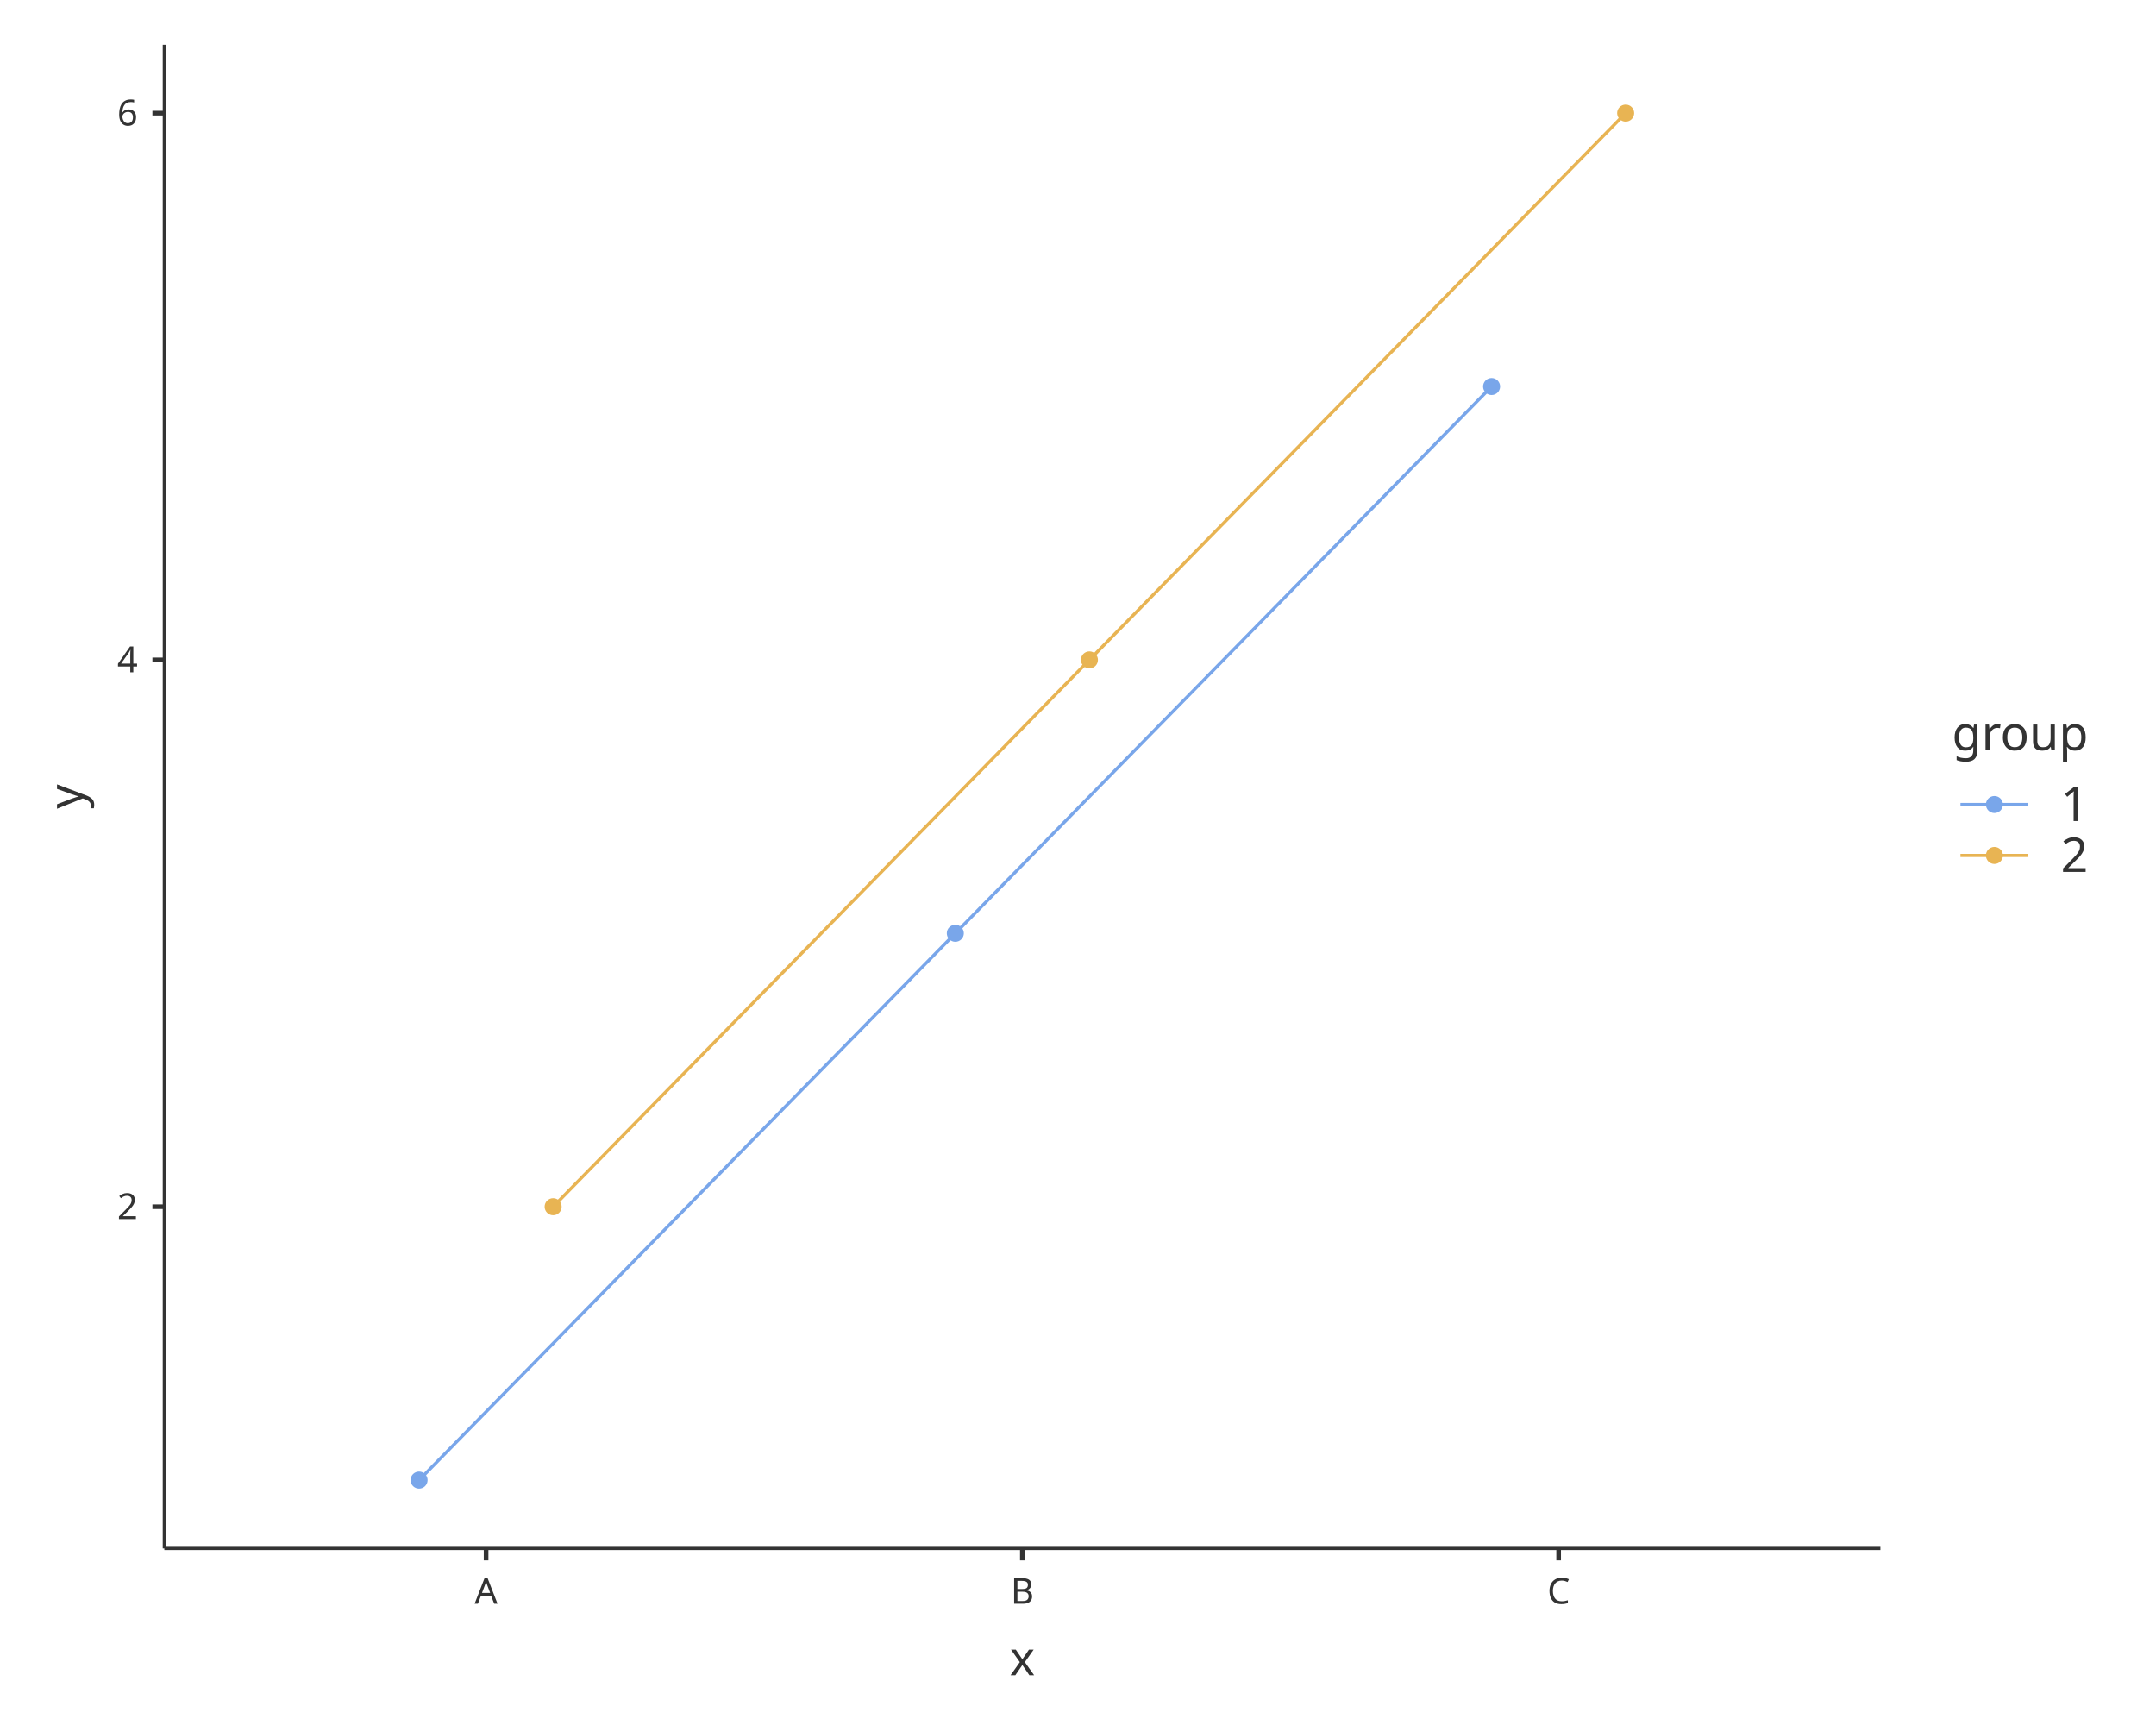
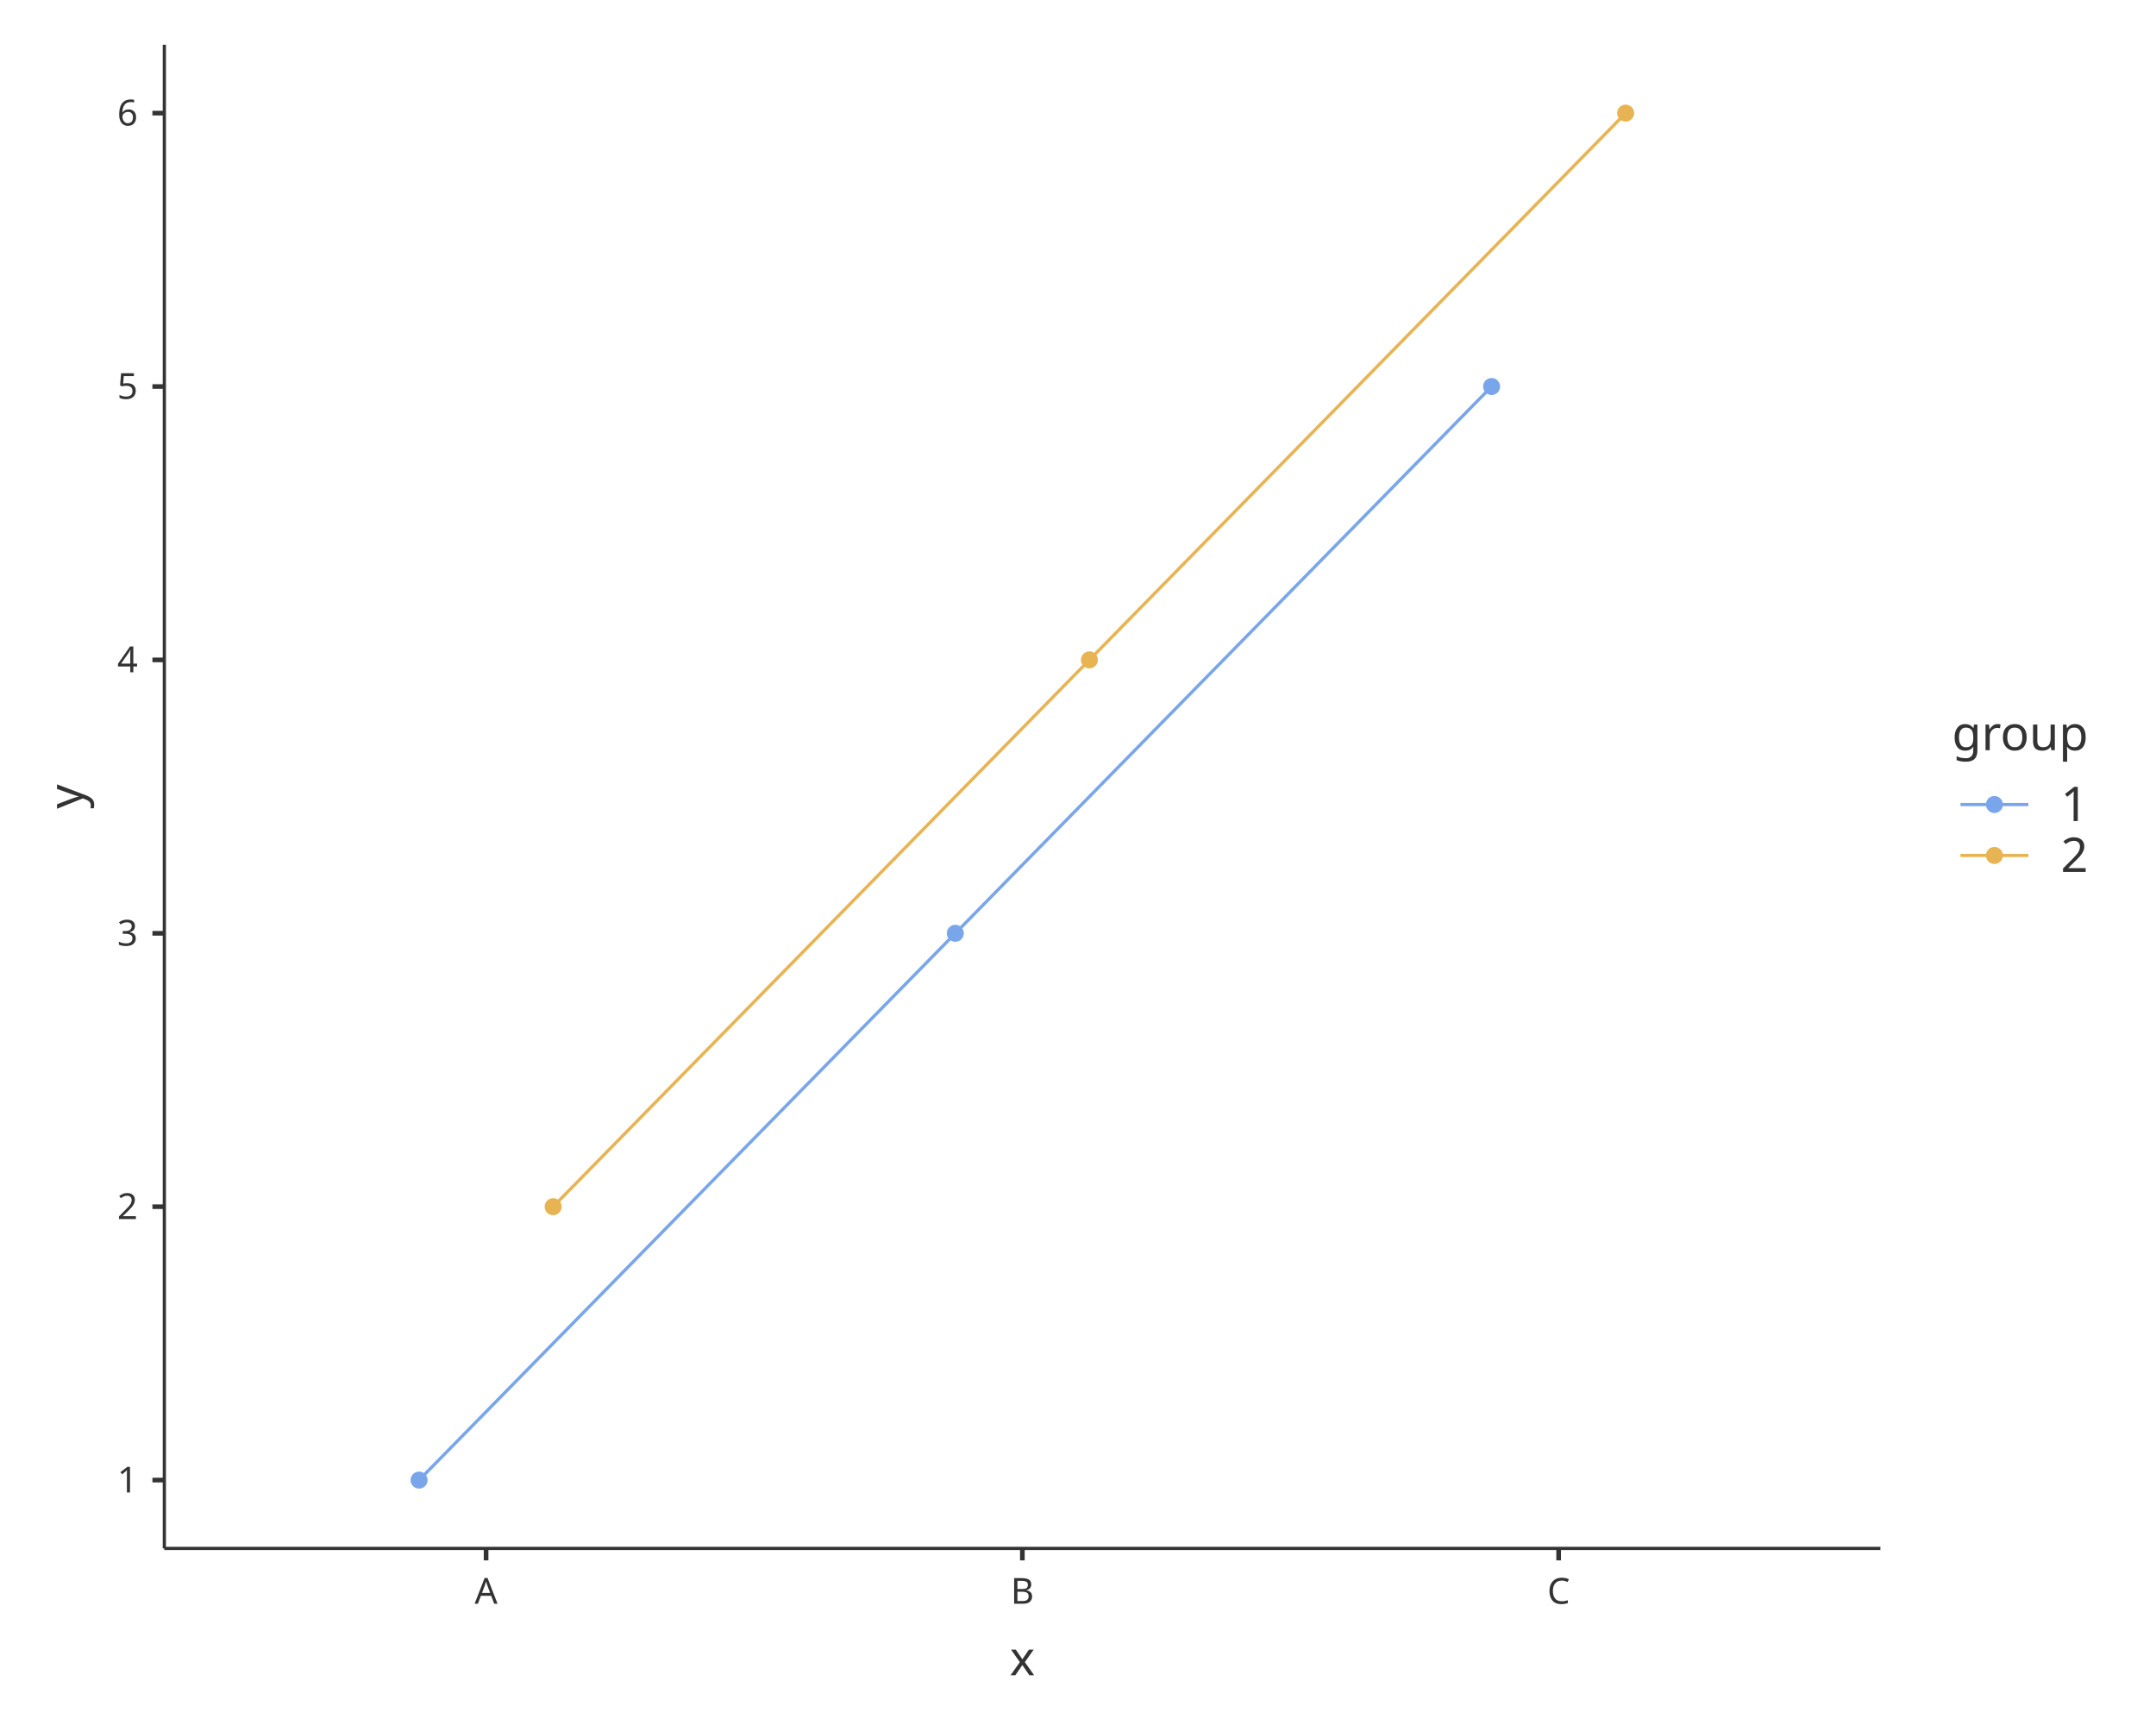
<svg xmlns="http://www.w3.org/2000/svg" class="svglite" data-engine-version="2.0" width="720.00pt" height="576.00pt" viewBox="0 0 720.00 576.00">
  <defs>
    <style type="text/css">
    .svglite line, .svglite polyline, .svglite polygon, .svglite path, .svglite rect, .svglite circle {
      fill: none;
      stroke: #000000;
      stroke-linecap: round;
      stroke-linejoin: round;
      stroke-miterlimit: 10.00;
    }
  </style>
  </defs>
  <rect width="100%" height="100%" style="stroke: none; fill: #FFFFFF;" />
  <defs>
    <clipPath id="cpMC4wMHw3MjAuMDB8MC4wMHw1NzYuMDA=">
      <rect x="0.00" y="0.00" width="720.00" height="576.00" />
    </clipPath>
  </defs>
  <g clip-path="url(#cpMC4wMHw3MjAuMDB8MC4wMHw1NzYuMDA=)">
    <rect x="0.00" y="0.00" width="720.00" height="576.00" style="stroke-width: 1.55; stroke: none;" />
  </g>
  <defs>
    <clipPath id="cpNTQuODh8NjI3Ljk2fDE0Ljk0fDUxNy4wNA==">
      <rect x="54.88" y="14.94" width="573.08" height="502.10" />
    </clipPath>
  </defs>
  <g clip-path="url(#cpNTQuODh8NjI3Ljk2fDE0Ljk0fDUxNy4wNA==)">
    <rect x="54.88" y="14.94" width="573.08" height="502.10" style="stroke-width: 1.55; stroke: none;" />
    <polyline points="139.95,494.22 319.03,311.64 498.12,129.06 " style="stroke-width: 1.07; stroke: #79A6EA; stroke-linecap: butt;" />
    <polyline points="184.72,402.93 363.81,220.35 542.89,37.77 " style="stroke-width: 1.07; stroke: #E8B453; stroke-linecap: butt;" />
    <circle cx="139.95" cy="494.22" r="2.49" style="stroke-width: 0.71; stroke: #79A6EA; fill: #79A6EA;" />
    <circle cx="184.72" cy="402.93" r="2.49" style="stroke-width: 0.71; stroke: #E8B453; fill: #E8B453;" />
    <circle cx="319.03" cy="311.64" r="2.49" style="stroke-width: 0.71; stroke: #79A6EA; fill: #79A6EA;" />
    <circle cx="363.81" cy="220.35" r="2.49" style="stroke-width: 0.71; stroke: #E8B453; fill: #E8B453;" />
    <circle cx="498.12" cy="129.06" r="2.49" style="stroke-width: 0.71; stroke: #79A6EA; fill: #79A6EA;" />
    <circle cx="542.89" cy="37.77" r="2.49" style="stroke-width: 0.71; stroke: #E8B453; fill: #E8B453;" />
  </g>
  <g clip-path="url(#cpMC4wMHw3MjAuMDB8MC4wMHw1NzYuMDA=)">
    <polyline points="54.88,517.04 54.88,14.94 " style="stroke-width: 1.07; stroke: #333333; stroke-linecap: butt;" />
+     <text x="42.58" y="498.35" text-anchor="middle" style="font-size: 12.00px; fill: #333333; font-family: sans;" textLength="6.67px" lengthAdjust="spacingAndGlyphs">1</text>
    <text x="42.58" y="407.06" text-anchor="middle" style="font-size: 12.00px; fill: #333333; font-family: sans;" textLength="6.67px" lengthAdjust="spacingAndGlyphs">2</text>
+     <text x="42.58" y="315.77" text-anchor="middle" style="font-size: 12.00px; fill: #333333; font-family: sans;" textLength="6.67px" lengthAdjust="spacingAndGlyphs">3</text>
    <text x="42.58" y="224.48" text-anchor="middle" style="font-size: 12.00px; fill: #333333; font-family: sans;" textLength="6.67px" lengthAdjust="spacingAndGlyphs">4</text>
+     <text x="42.58" y="133.19" text-anchor="middle" style="font-size: 12.00px; fill: #333333; font-family: sans;" textLength="6.67px" lengthAdjust="spacingAndGlyphs">5</text>
    <text x="42.58" y="41.90" text-anchor="middle" style="font-size: 12.00px; fill: #333333; font-family: sans;" textLength="6.67px" lengthAdjust="spacingAndGlyphs">6</text>
+     <polyline points="50.90,494.22 54.88,494.22 " style="stroke-width: 1.55; stroke: #333333; stroke-linecap: butt;" />
    <polyline points="50.90,402.93 54.88,402.93 " style="stroke-width: 1.55; stroke: #333333; stroke-linecap: butt;" />
+     <polyline points="50.90,311.64 54.88,311.64 " style="stroke-width: 1.55; stroke: #333333; stroke-linecap: butt;" />
    <polyline points="50.90,220.35 54.88,220.35 " style="stroke-width: 1.55; stroke: #333333; stroke-linecap: butt;" />
+     <polyline points="50.90,129.06 54.88,129.06 " style="stroke-width: 1.55; stroke: #333333; stroke-linecap: butt;" />
    <polyline points="50.90,37.77 54.88,37.77 " style="stroke-width: 1.55; stroke: #333333; stroke-linecap: butt;" />
    <polyline points="54.88,517.04 627.96,517.04 " style="stroke-width: 1.07; stroke: #333333; stroke-linecap: butt;" />
    <polyline points="162.33,521.03 162.33,517.04 " style="stroke-width: 1.55; stroke: #333333; stroke-linecap: butt;" />
    <polyline points="341.42,521.03 341.42,517.04 " style="stroke-width: 1.55; stroke: #333333; stroke-linecap: butt;" />
    <polyline points="520.51,521.03 520.51,517.04 " style="stroke-width: 1.55; stroke: #333333; stroke-linecap: butt;" />
    <text x="162.33" y="535.51" text-anchor="middle" style="font-size: 12.00px; fill: #333333; font-family: sans;" textLength="8.01px" lengthAdjust="spacingAndGlyphs">A</text>
    <text x="341.42" y="535.51" text-anchor="middle" style="font-size: 12.00px; fill: #333333; font-family: sans;" textLength="8.01px" lengthAdjust="spacingAndGlyphs">B</text>
    <text x="520.51" y="535.51" text-anchor="middle" style="font-size: 12.00px; fill: #333333; font-family: sans;" textLength="8.67px" lengthAdjust="spacingAndGlyphs">C</text>
    <text x="341.42" y="559.40" text-anchor="middle" style="font-size: 16.00px; fill: #333333; font-family: sans;" textLength="8.01px" lengthAdjust="spacingAndGlyphs">x</text>
    <text transform="translate(27.62,265.99) rotate(-90)" text-anchor="middle" style="font-size: 16.00px; fill: #333333; font-family: sans;" textLength="8.01px" lengthAdjust="spacingAndGlyphs">y</text>
    <rect x="643.90" y="229.86" width="61.16" height="72.26" style="stroke-width: 1.55; stroke: none;" />
    <text x="651.87" y="250.51" style="font-size: 16.00px; fill: #333333; font-family: sans;" textLength="40.92px" lengthAdjust="spacingAndGlyphs">group</text>
    <line x1="654.70" y1="268.64" x2="677.38" y2="268.64" style="stroke-width: 1.07; stroke: #79A6EA; stroke-linecap: butt;" />
    <circle cx="666.04" cy="268.64" r="2.49" style="stroke-width: 0.71; stroke: #79A6EA; fill: #79A6EA;" />
    <line x1="654.70" y1="285.65" x2="677.38" y2="285.65" style="stroke-width: 1.07; stroke: #E8B453; stroke-linecap: butt;" />
    <circle cx="666.04" cy="285.65" r="2.49" style="stroke-width: 0.71; stroke: #E8B453; fill: #E8B453;" />
    <text x="688.19" y="274.15" style="font-size: 16.00px; fill: #333333; font-family: sans;" textLength="8.90px" lengthAdjust="spacingAndGlyphs">1</text>
    <text x="688.19" y="291.16" style="font-size: 16.00px; fill: #333333; font-family: sans;" textLength="8.90px" lengthAdjust="spacingAndGlyphs">2</text>
  </g>
</svg>
